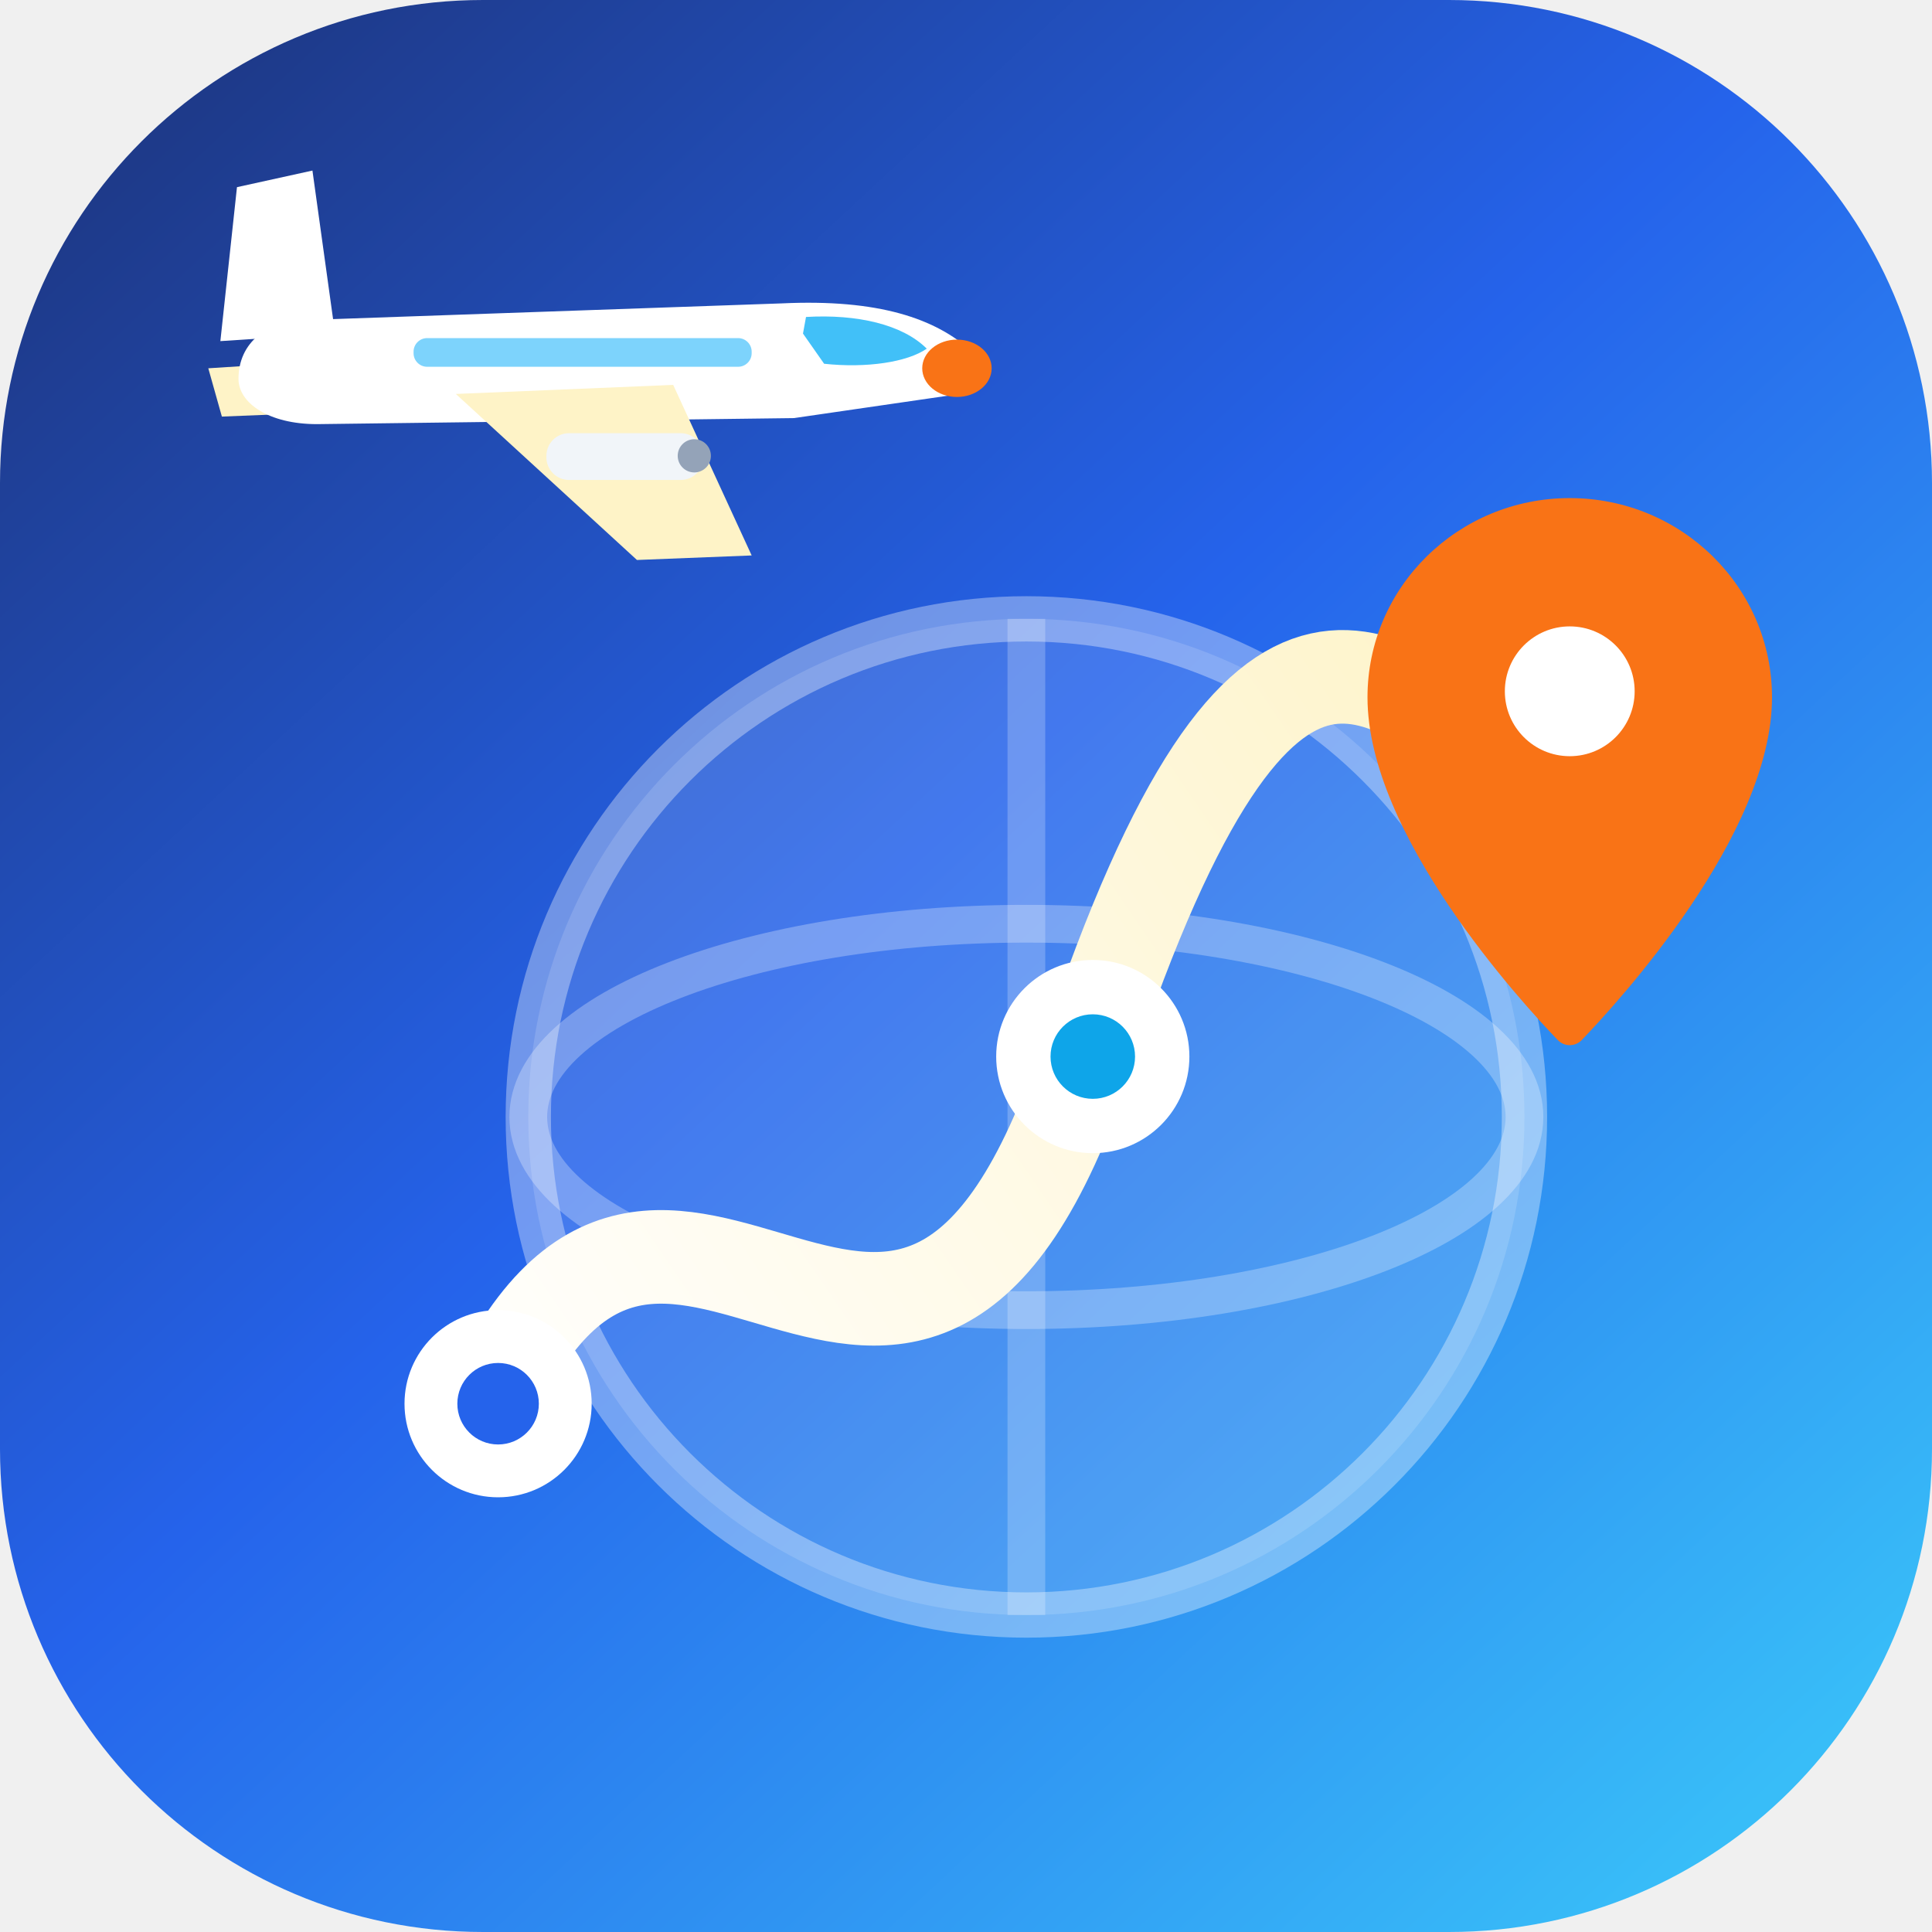
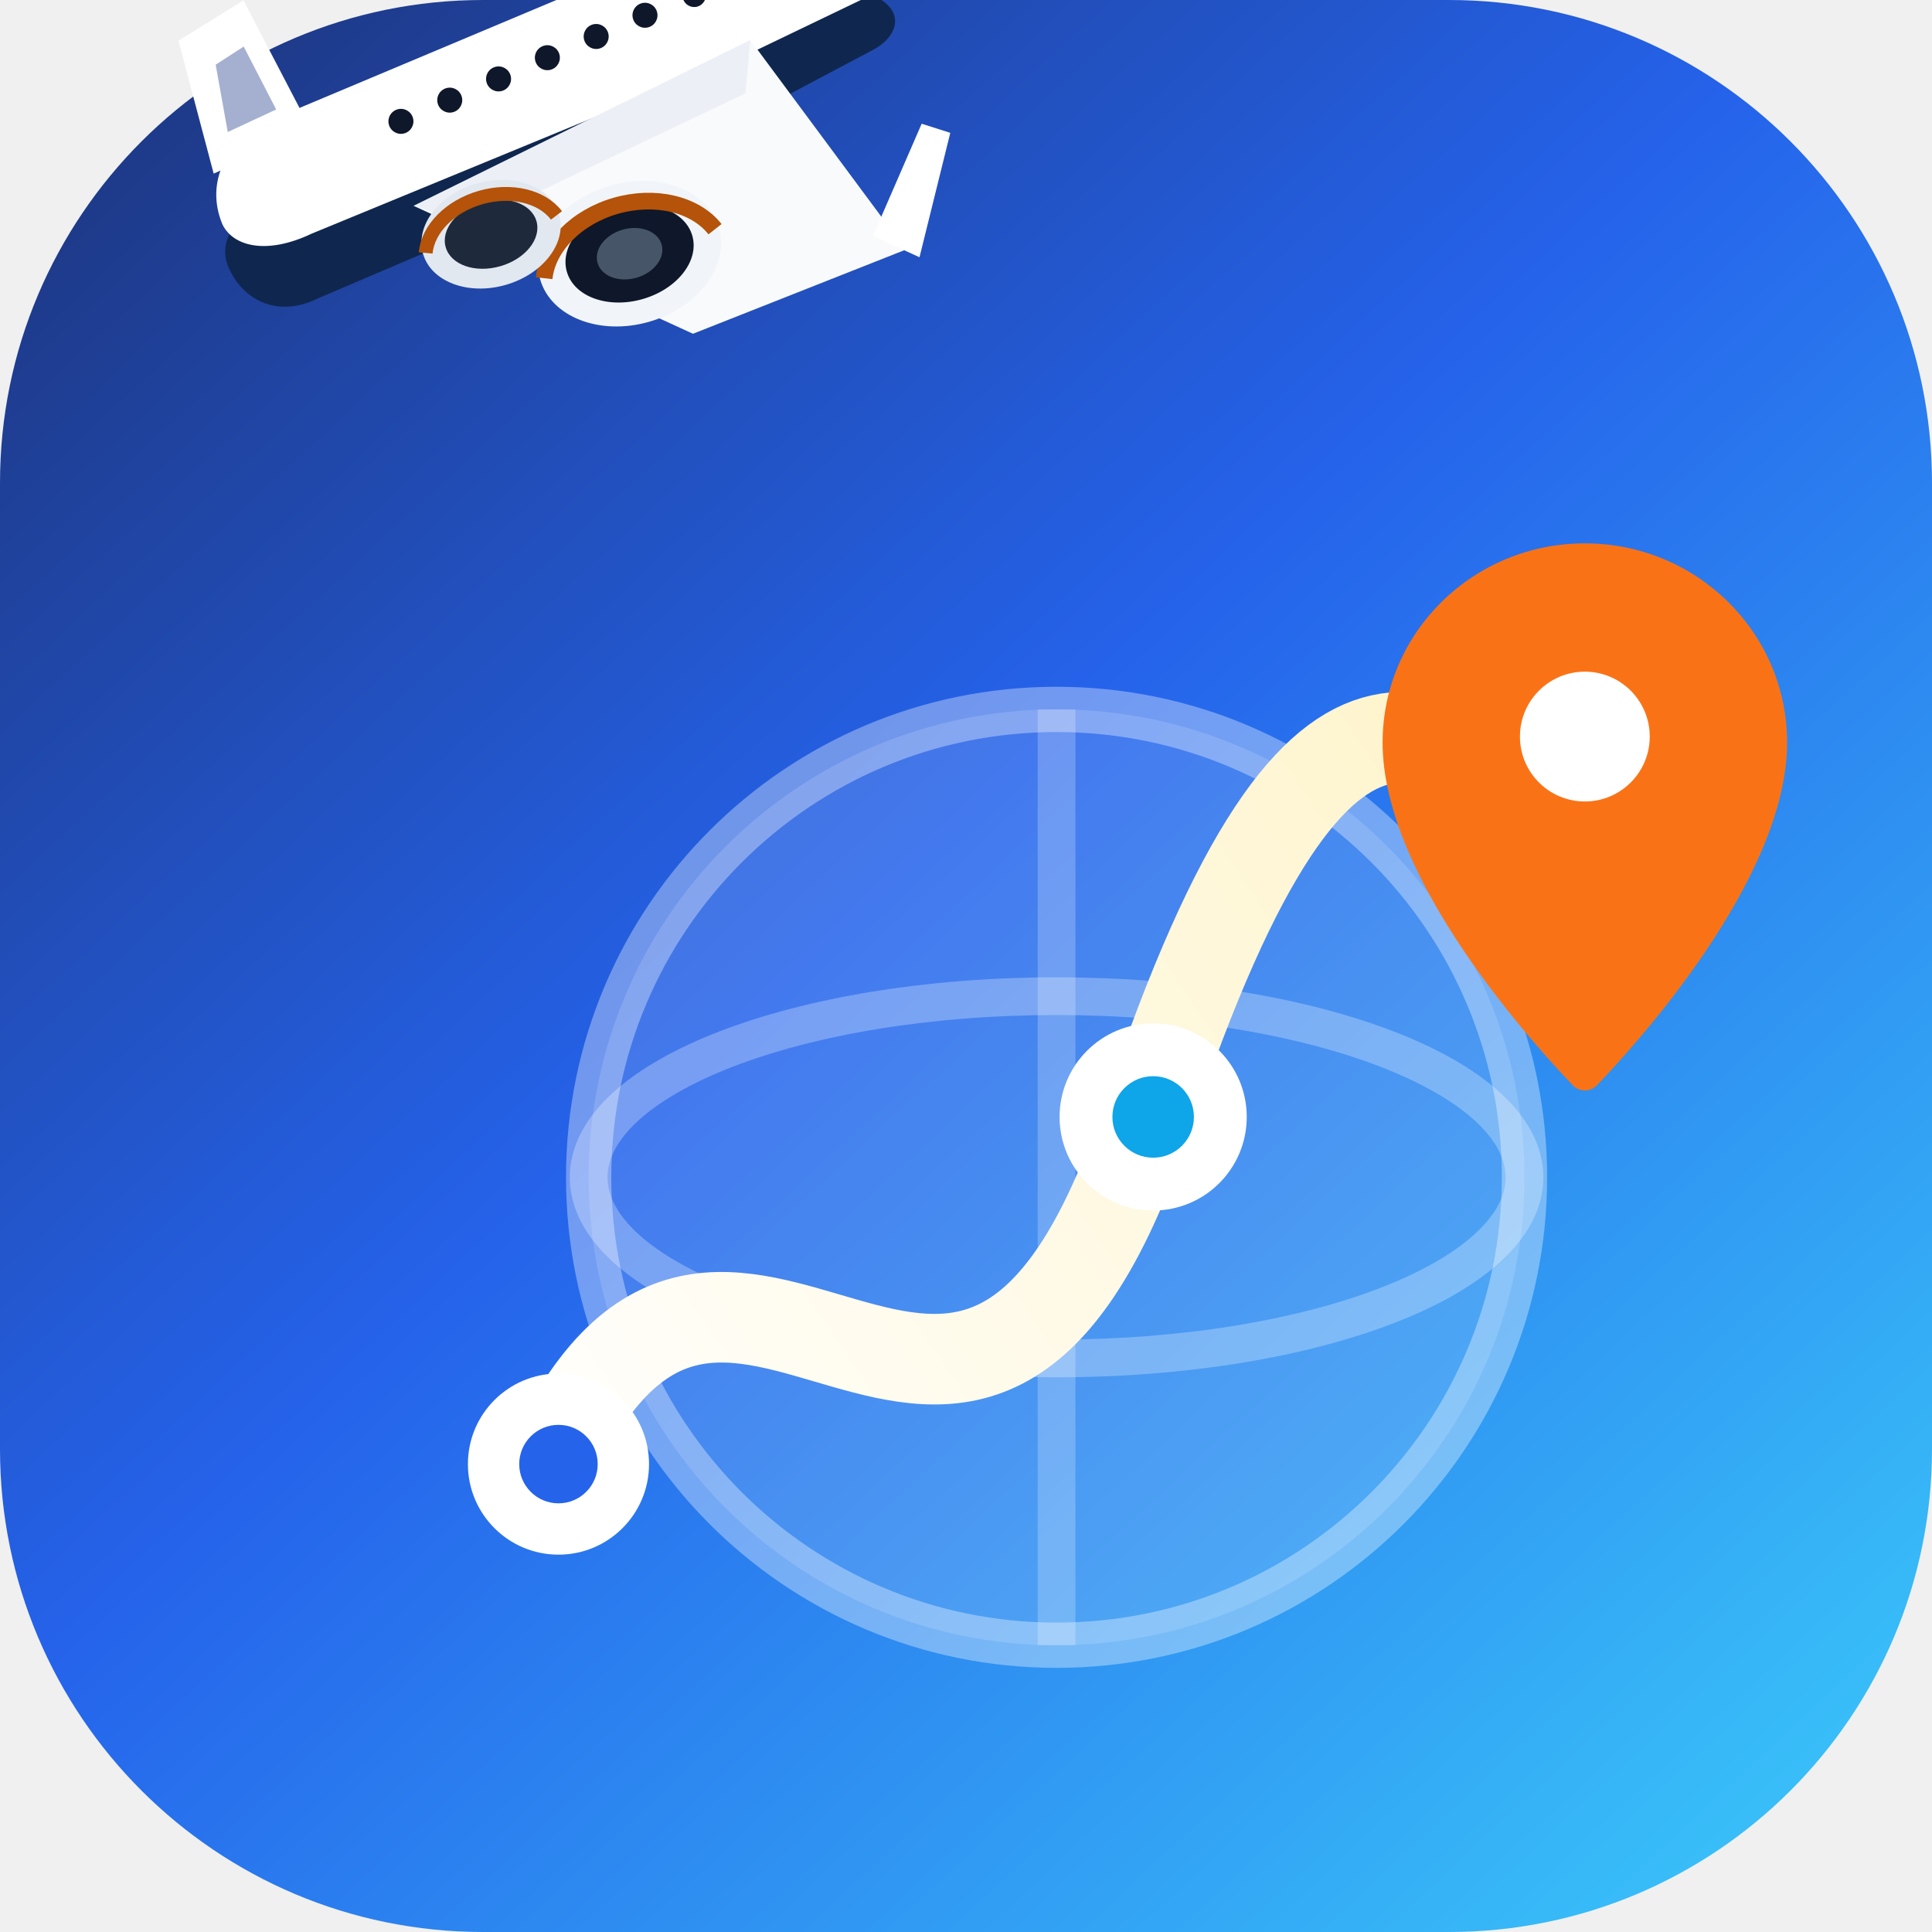
<svg xmlns="http://www.w3.org/2000/svg" width="64" height="64" viewBox="0 0 64 64" fill="none">
  <defs>
    <linearGradient id="giBg" x1="6" y1="4" x2="58" y2="60" gradientUnits="userSpaceOnUse">
      <stop stop-color="#1E3A8A" />
      <stop offset="0.45" stop-color="#2563EB" />
      <stop offset="1" stop-color="#38BDF8" />
    </linearGradient>
    <linearGradient id="giRoute" x1="12" y1="44" x2="50" y2="18" gradientUnits="userSpaceOnUse">
      <stop stop-color="#FFFFFF" />
      <stop offset="1" stop-color="#FEF3C7" />
    </linearGradient>
  </defs>
  <rect width="64" height="64" rx="16" fill="url(#giBg)" />
-   <circle cx="34" cy="37" r="16.5" fill="#FFFFFF" fill-opacity="0.14" />
-   <circle cx="34" cy="37" r="16.5" stroke="#FFFFFF" stroke-opacity="0.35" stroke-width="1.5" />
-   <ellipse cx="34" cy="37" rx="16.5" ry="6.4" stroke="#FFFFFF" stroke-opacity="0.28" stroke-width="1.25" fill="none" />
-   <path d="M34 20.5v33" stroke="#FFFFFF" stroke-opacity="0.22" stroke-width="1.25" />
-   <path d="M16 47 C22 33, 30 53, 36 35 S46 23, 50 25" stroke="url(#giRoute)" stroke-width="3.1" stroke-linecap="round" stroke-linejoin="round" fill="none" />
-   <circle cx="16.5" cy="46.5" r="3.1" fill="#FFFFFF" />
-   <circle cx="16.5" cy="46.5" r="1.35" fill="#2563EB" />
-   <circle cx="36.2" cy="35" r="3.2" fill="#FFFFFF" />
-   <circle cx="36.2" cy="35" r="1.4" fill="#0EA5E9" />
-   <g transform="translate(5.5 5.5)">
-     <path fill="#FFFFFF" d="M1.8 5.8 L5.6 5.55 L4.85 0.15 L2.35 0.7 Z" />
-     <path fill="#FEF3C7" d="M1.4 6.7 L5.3 6.45 L5.55 8.15 L1.85 8.3 Z" />
-     <path fill="#FFFFFF" d="       M2.4 7.05       C2.4 5.85 3.35 5.1 4.7 5.1       L20.4 4.55       C23.6 4.4 25.5 5.05 26.7 6.15       C27.25 6.65 27.1 7.4 26.3 7.55       L20.8 8.35       L5 8.55       C3.4 8.55 2.4 7.85 2.4 7.05Z" />
-     <path fill="#38BDF8" opacity="0.95" d="M21.2 5 C22.9 4.9 24.4 5.25 25.2 6.05 C24.55 6.5 23.2 6.7 21.8 6.55 L21.1 5.55 Z" />
-     <rect x="8.2" y="5.7" width="11.2" height="0.95" rx="0.45" fill="#7DD3FC" />
-     <path fill="#FEF3C7" d="M9.6 7.55 L16.8 7.25 L19.4 12.9 L15.6 13.05 Z" />
-     <rect x="12.6" y="8.85" width="5.2" height="1.55" rx="0.75" fill="#F1F5F9" />
-     <circle cx="17.5" cy="9.6" r="0.55" fill="#94A3B8" />
-     <ellipse cx="26.2" cy="6.7" rx="1.15" ry="0.95" fill="#F97316" />
+   <circle cx="35" cy="39" r="15.5" fill="#FFFFFF" fill-opacity="0.14" />
+   <circle cx="35" cy="39" r="15.5" stroke="#FFFFFF" stroke-opacity="0.35" stroke-width="1.5" />
+   <ellipse cx="35" cy="39" rx="15.5" ry="6" stroke="#FFFFFF" stroke-opacity="0.28" stroke-width="1.25" fill="none" />
+   <path d="M35 23.5v31" stroke="#FFFFFF" stroke-opacity="0.22" stroke-width="1.25" />
+   <path d="M18 49 C24 35, 32 55, 38 37 S48 25, 52 27" stroke="url(#giRoute)" stroke-width="3" stroke-linecap="round" fill="none" />
+   <circle cx="18.5" cy="48.5" r="3" fill="#FFFFFF" />
+   <circle cx="18.5" cy="48.5" r="1.3" fill="#2563EB" />
+   <circle cx="38.2" cy="37" r="3.1" fill="#FFFFFF" />
+   <circle cx="38.2" cy="37" r="1.35" fill="#0EA5E9" />
+   <g transform="translate(2.5 1.8) scale(0.92) rotate(-16)">
+     <path fill="#94A3B8" d="M11 8.2 L22 4.8 L23.6 5.9 L15.4 10.6 Z" />
+     <path fill="#CBD5E1" d="M21.6 4.7 L23.2 2.9 L24.2 3.4 L23.0 5.5 Z" />
+     <path fill="#0F274F" d="       M3.2 9.0       C3.0 8.0 3.8 7.2 5.0 7.15       L24.0 5.0       C26.4 4.75 28.0 5.35 28.6 6.35       C28.95 6.95 28.55 7.55 27.7 7.75       L23.2 8.7       L6.0 10.85       C4.4 11.15 3.4 10.2 3.2 9.0Z" />
+     <path fill="#FFFFFF" d="       M3.4 7.35       C3.2 5.7 4.4 4.4 6.2 4.2       L23.0 2.2       C26.0 1.85 28.0 2.7 28.8 4.2       C29.2 4.95 28.8 5.7 27.8 5.9       L23.4 6.65       L6.4 8.55       C4.6 8.85 3.55 8.2 3.4 7.35Z" />
+     <path fill="#0F172A" d="M24.0 2.85 C25.5 2.65 26.8 3.05 27.35 3.9 C26.55 4.4 25.1 4.5 23.85 4.2 Z" />
+     <g fill="#0F172A">
+       <circle cx="10.6" cy="5.55" r="0.45" />
+       <circle cx="12.5" cy="5.3" r="0.45" />
+       <circle cx="14.4" cy="5.05" r="0.45" />
+       <circle cx="16.3" cy="4.8" r="0.45" />
+       <circle cx="18.2" cy="4.55" r="0.45" />
+       <circle cx="20.1" cy="4.3" r="0.45" />
+       <circle cx="22.0" cy="4.1" r="0.42" />
+     </g>
+     <path fill="#F8FAFC" d="M10.2 8.6 L23.5 6.2 L26.8 15.0 L18.6 15.8 Z" />
+     <path fill="#E2E8F0" d="M10.2 8.6 L23.5 6.2 L22.8 8.0 L12.0 9.8 Z" opacity="0.55" />
+     <path fill="#FFFFFF" d="M25.8 14.2 L28.6 10.8 L29.5 11.4 L27.2 15.4 Z" />
+     <ellipse cx="17.2" cy="12.4" rx="3.35" ry="2.55" fill="#F1F5F9" />
+     <ellipse cx="17.2" cy="12.4" rx="2.35" ry="1.7" fill="#0F172A" />
+     <ellipse cx="17.2" cy="12.4" rx="1.2" ry="0.9" fill="#475569" />
+     <path d="M14.0 12.4 A3.35 2.55 0 0 1 20.4 12.4" fill="none" stroke="#B45309" stroke-width="0.6" />
+     <ellipse cx="12.6" cy="10.35" rx="2.55" ry="1.9" fill="#E2E8F0" />
+     <ellipse cx="12.6" cy="10.35" rx="1.7" ry="1.2" fill="#1E293B" />
+     <path d="M10.15 10.35 A2.55 1.9 0 0 1 15.05 10.35" fill="none" stroke="#B45309" stroke-width="0.5" />
+     <path fill="#FFFFFF" d="M3.6 5.5 L7.4 4.95 L6.35-0.2 L3.7 0.55 Z" />
+     <path fill="#1E3A8A" d="M4.5 4.2 L6.4 3.9 L5.9 1.4 L4.75 1.75 Z" opacity="0.4" />
  </g>
-   <path fill="#F97316" d="M52 16.5c-3.7 0-6.7 2.95-6.7 6.6 0 4.55 5.1 10.1 6.3 11.35a0.55 0.55 0 0 0 .8 0C53.6 33.2 58.7 27.65 58.7 23.1c0-3.65-3-6.6-6.7-6.6Z" />
-   <circle cx="52" cy="22.9" r="2.15" fill="#FFFFFF" />
+   <path fill="#F97316" d="M52.5 18c-3.7 0-6.7 2.95-6.7 6.6 0 4.55 5.1 10.1 6.3 11.35a0.55 0.55 0 0 0 .8 0C54.1 34.7 59.2 29.15 59.2 24.6c0-3.65-3-6.6-6.7-6.6Z" />
+   <circle cx="52.5" cy="24.4" r="2.15" fill="#FFFFFF" />
</svg>
